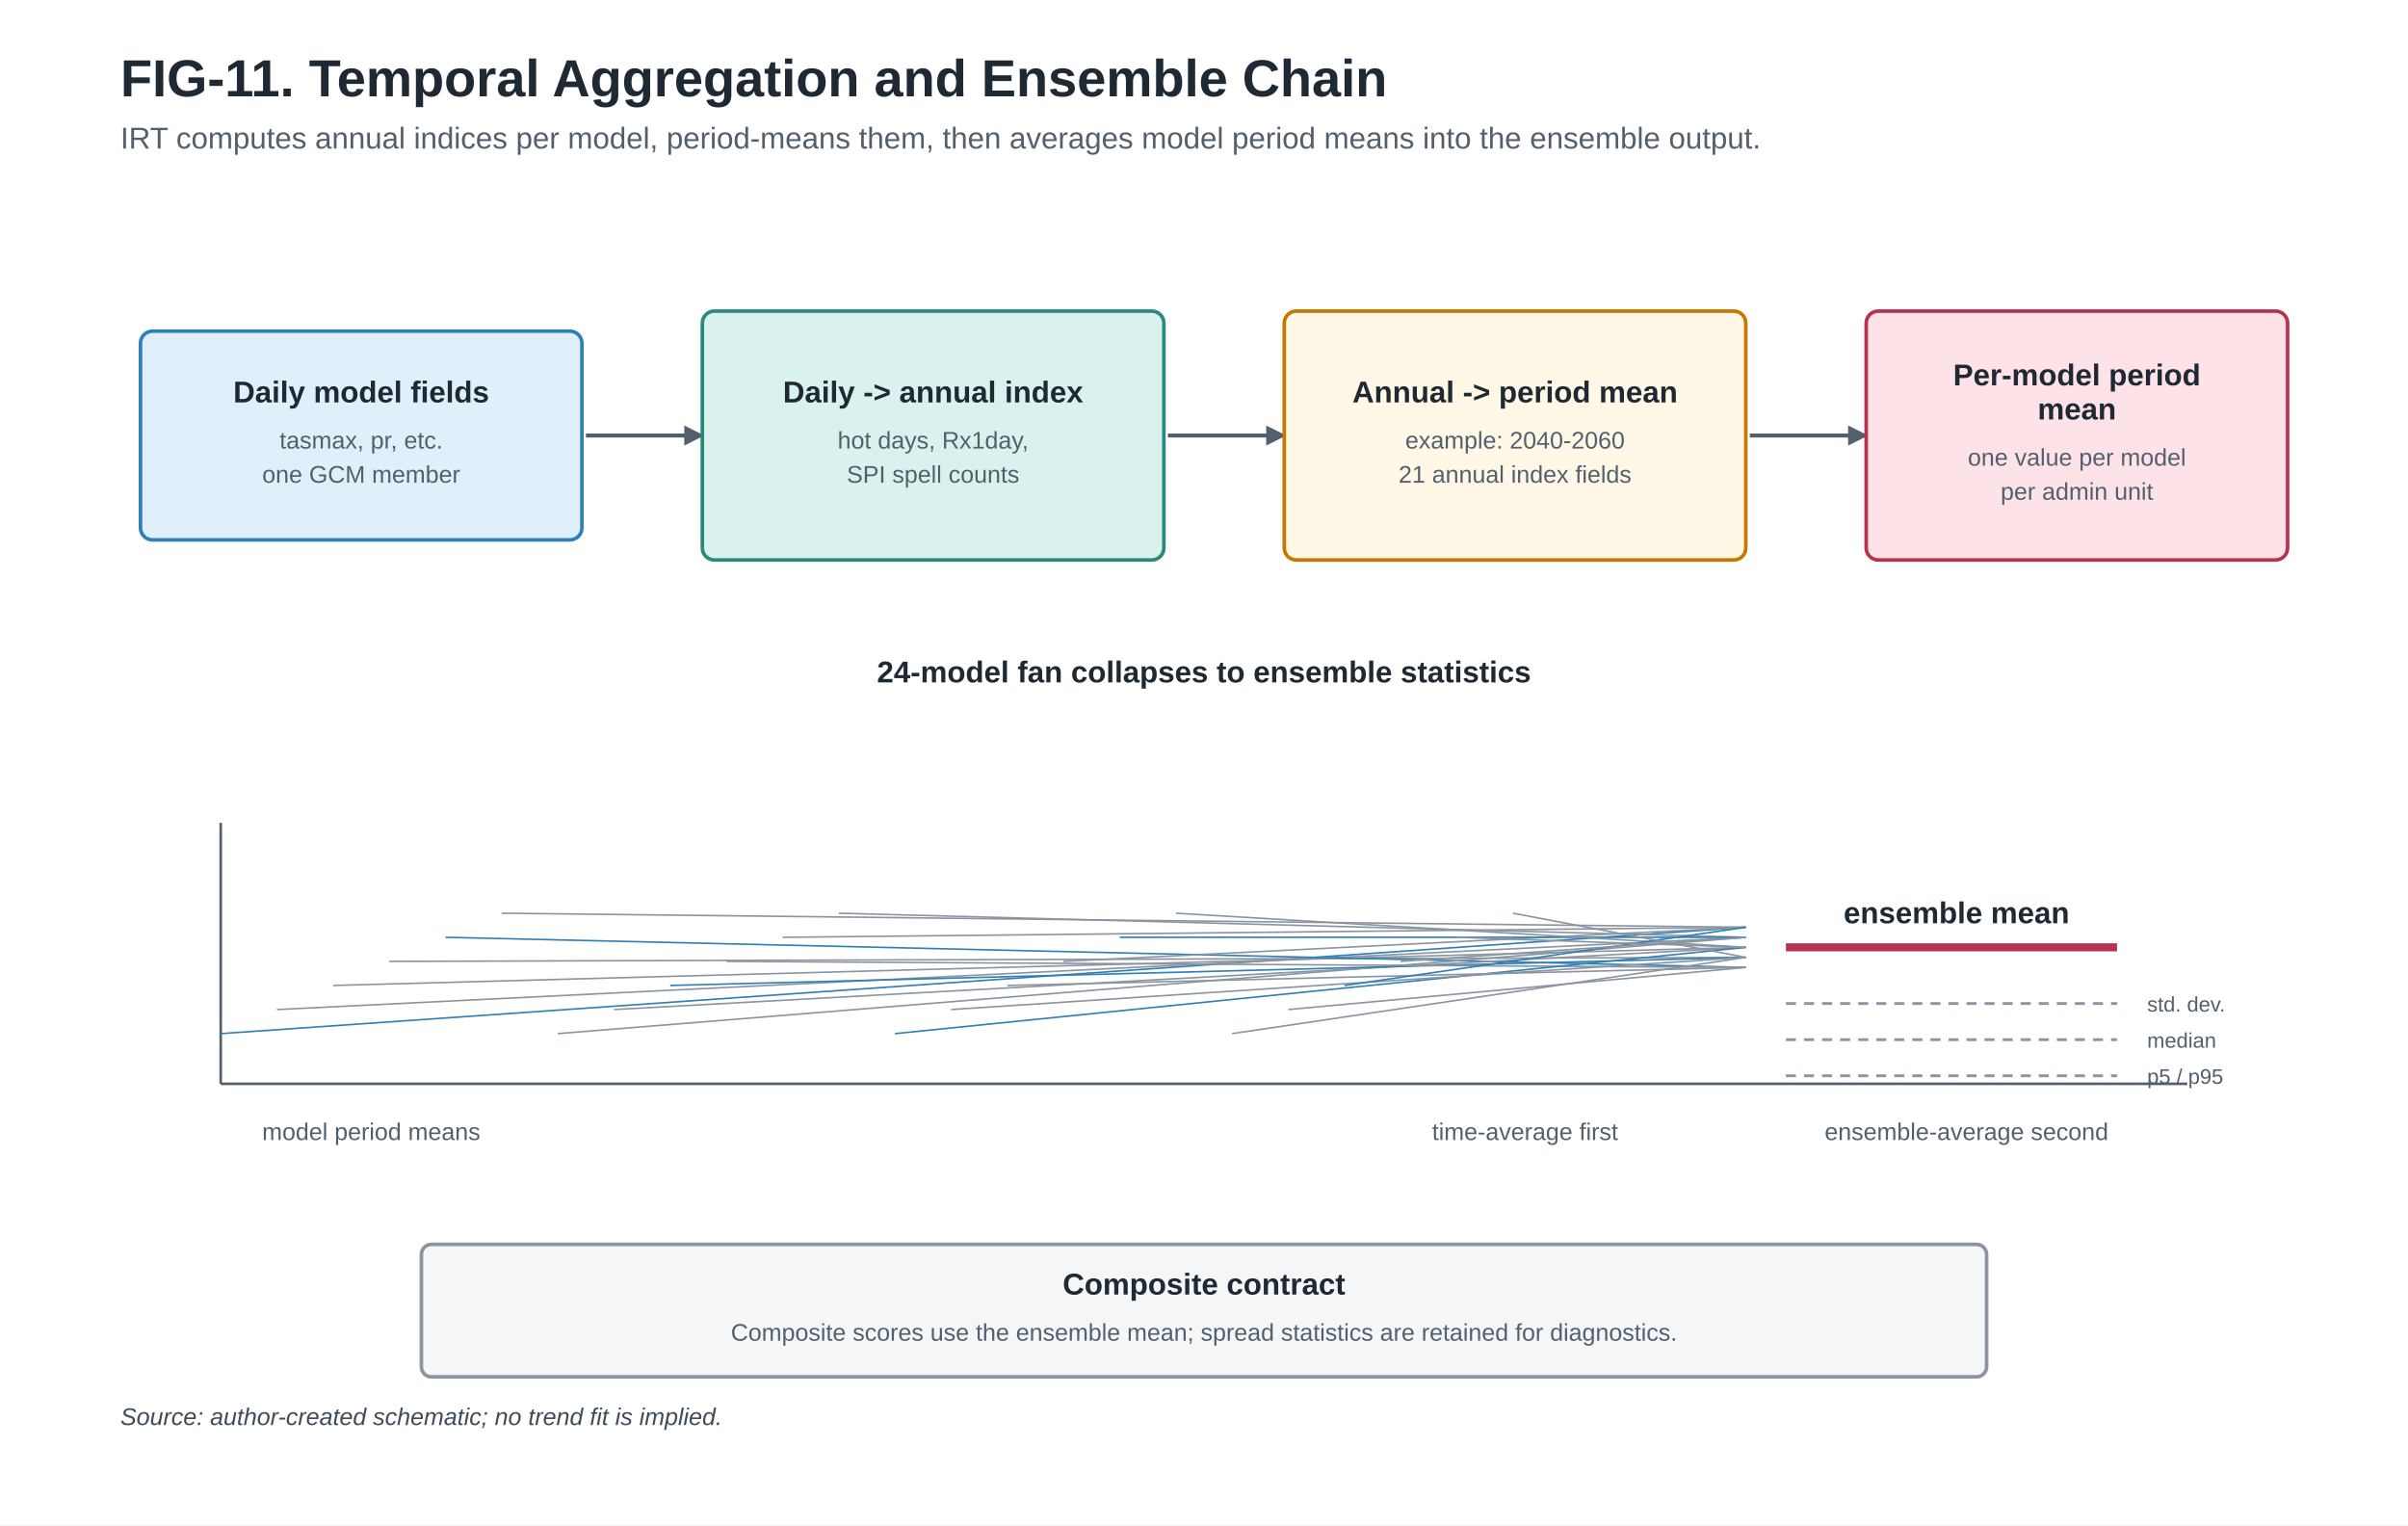
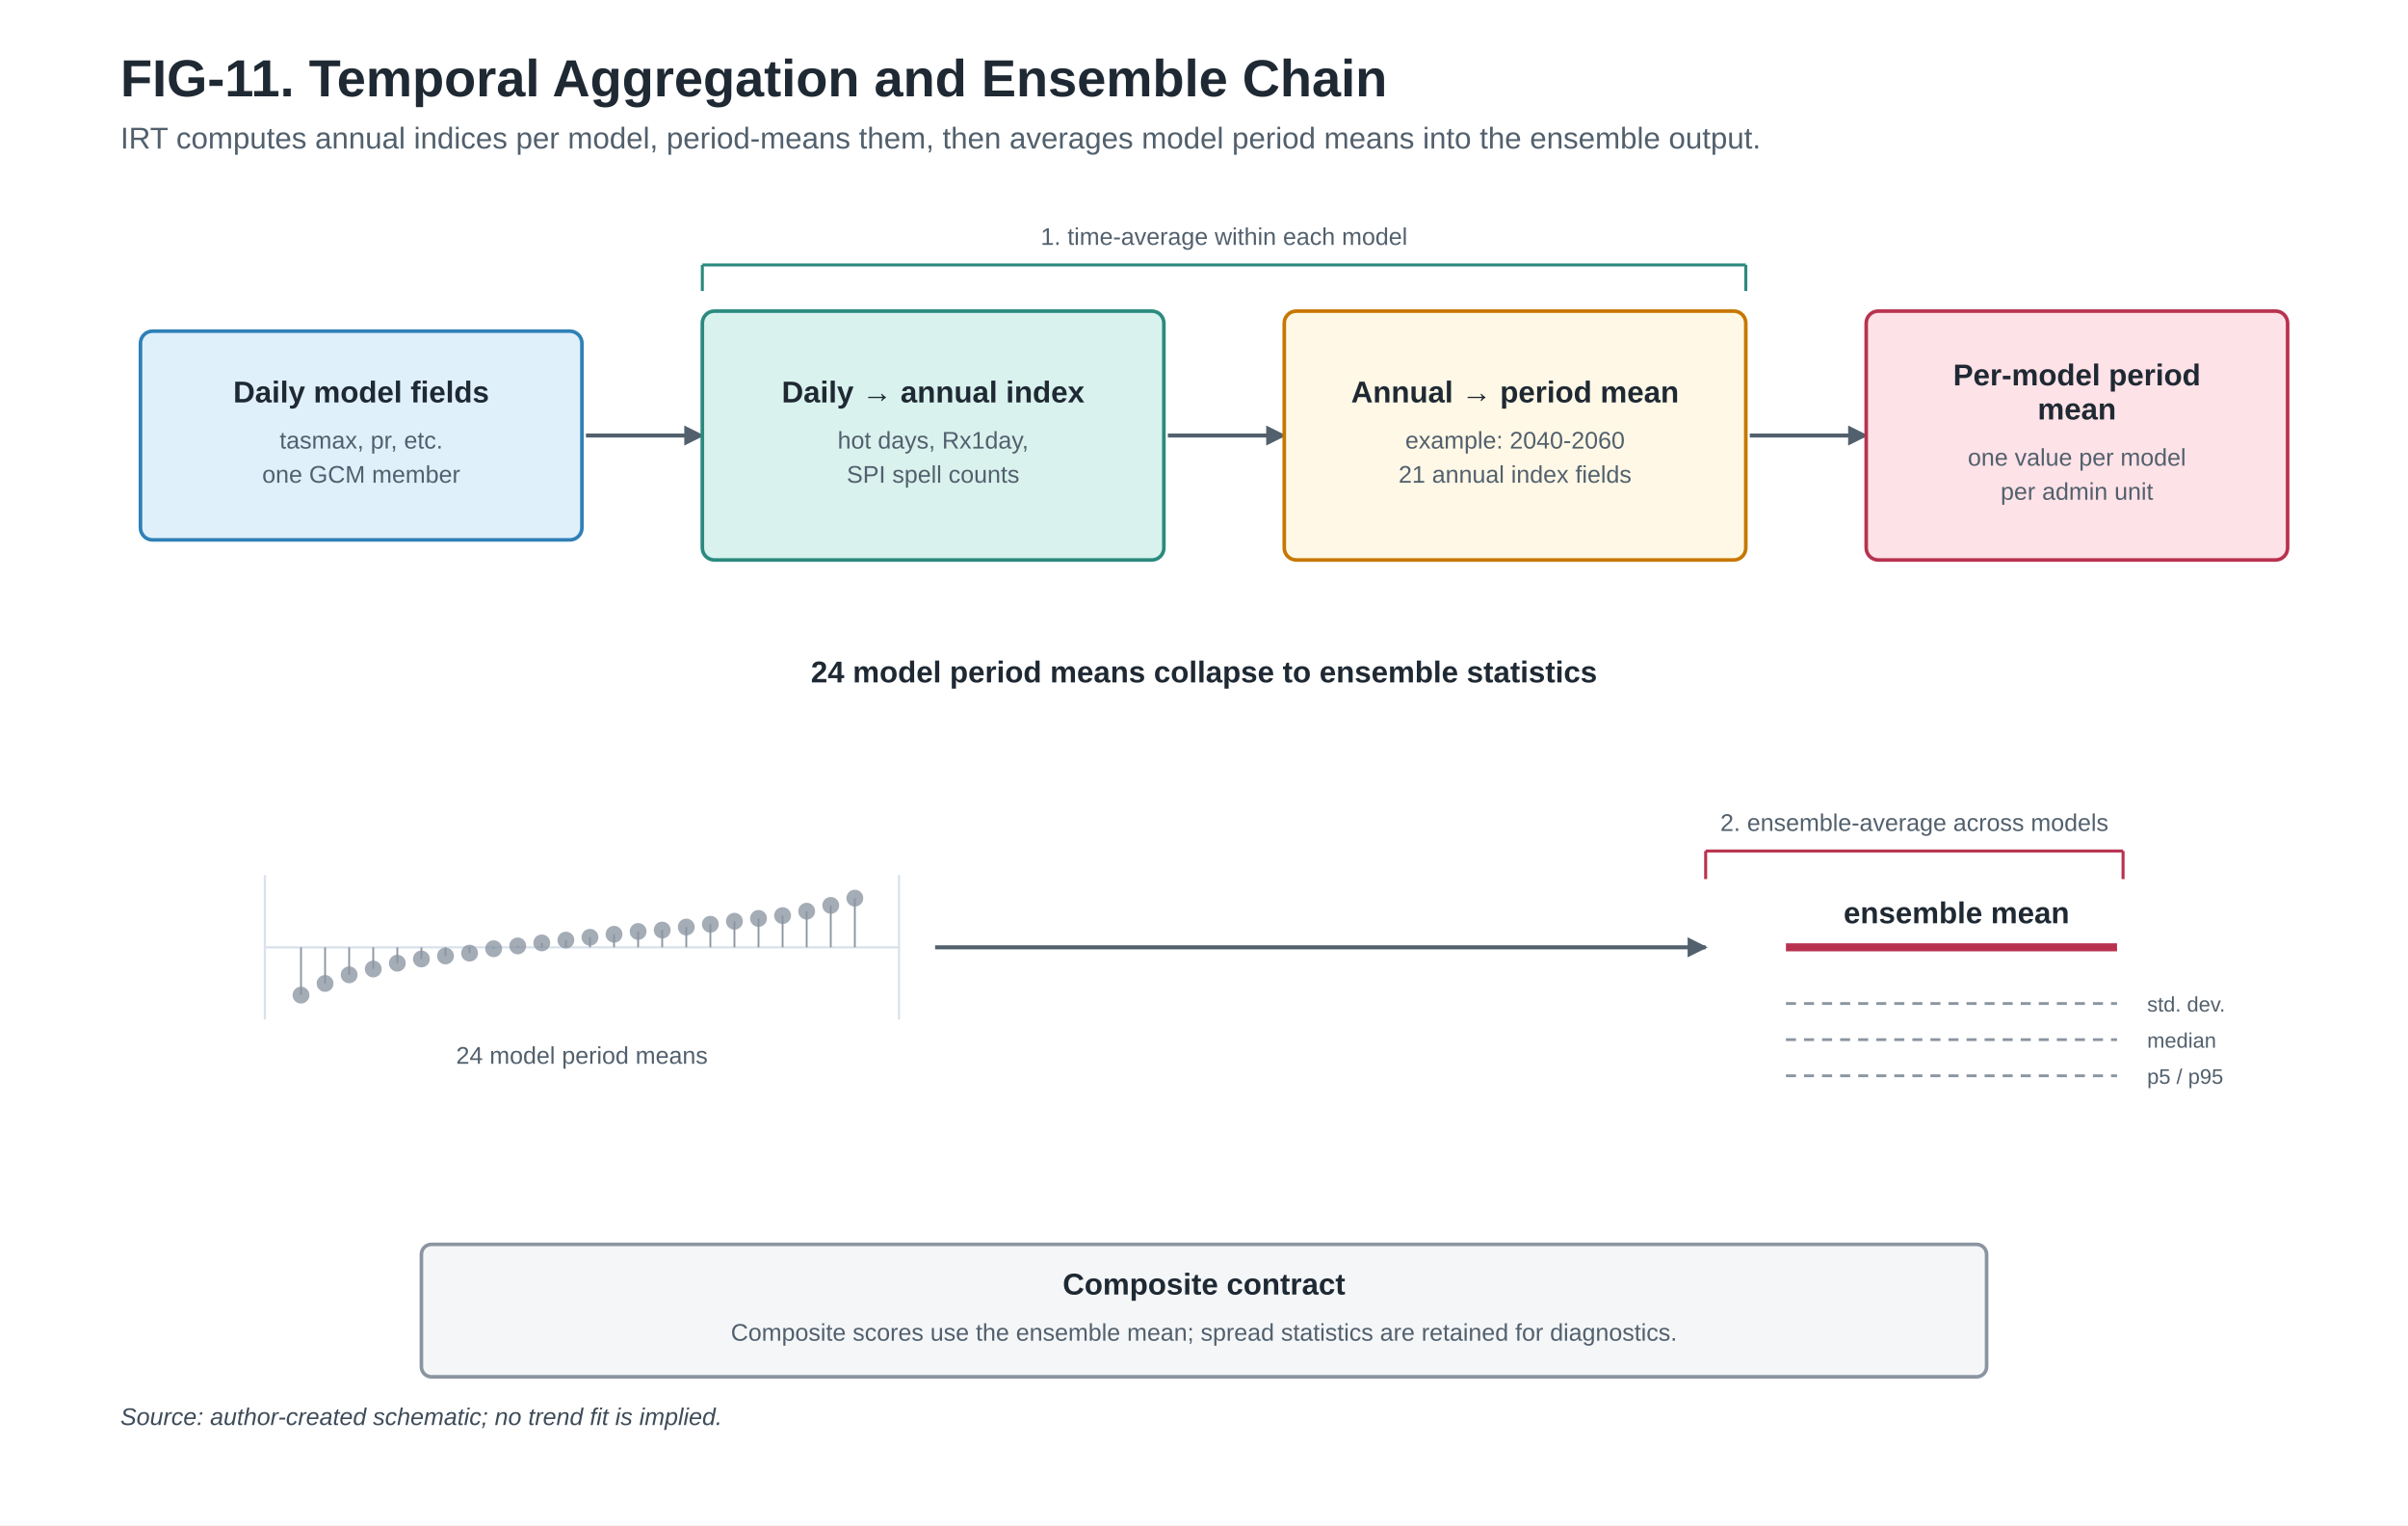
<svg xmlns="http://www.w3.org/2000/svg" width="1200" height="760" viewBox="0 0 1200 760" role="img" aria-labelledby="title desc">
  <style>
text { font-family: Arial, Helvetica, sans-serif; fill: #1f2933; }
.title { font-size: 26px; font-weight: 700; }
.subtitle { font-size: 15px; fill: #52606d; }
.label { font-size: 15px; font-weight: 700; }
.small { font-size: 12px; fill: #52606d; }
.tiny { font-size: 10.5px; fill: #52606d; }
.note { font-size: 12px; fill: #3e4c59; font-style: italic; }
.axis { stroke: #52606d; stroke-width: 1.2; }
.gridline { stroke: #d9e2ec; stroke-width: 1; }
.arrow { stroke: #52606d; stroke-width: 2.0; fill: none; marker-end: url(#arrow); }
</style>
  <defs>
    <marker id="arrow" viewBox="0 0 12 12" refX="10" refY="6" markerWidth="12" markerHeight="12" markerUnits="userSpaceOnUse" orient="auto-start-reverse">
      <path d="M 1 1 L 11 6 L 1 11 z" fill="#52606d" />
    </marker>
  </defs>
  <rect width="1200" height="760" fill="white" />
  <text x="60.0" y="48.0" class="title" text-anchor="start">FIG-11. Temporal Aggregation and Ensemble Chain</text>
  <text x="60.0" y="74.0" class="subtitle" text-anchor="start">IRT computes annual indices per model, period-means them, then averages model period means into the ensemble output.</text>
  <rect x="70" y="165" width="220" height="104" rx="6" fill="#dff0fb" stroke="#2f80b7" stroke-width="1.8" class="flow-box" />
  <text x="180.0" y="200.5" class="label" text-anchor="middle" data-box="70,165,220,104">Daily model fields</text>
  <text x="180.0" y="223.5" class="small" text-anchor="middle" data-box="70,165,220,104">tasmax, pr, etc.</text>
  <text x="180.0" y="240.5" class="small" text-anchor="middle" data-box="70,165,220,104">one GCM member</text>
  <path class="arrow" d="M 292.0 217.0 L 350.0 217.0" />
  <rect x="350" y="155" width="230" height="124" rx="6" fill="#d9f2ee" stroke="#2b8a7e" stroke-width="1.8" class="flow-box" />
-   <text x="465.0" y="200.5" class="label" text-anchor="middle" data-box="350,155,230,124">Daily -&gt; annual index</text>
+   <text x="465.0" y="200.5" class="label" text-anchor="middle" data-box="350,155,230,124">Daily → annual index</text>
  <text x="465.0" y="223.5" class="small" text-anchor="middle" data-box="350,155,230,124">hot days, Rx1day,</text>
  <text x="465.0" y="240.5" class="small" text-anchor="middle" data-box="350,155,230,124">SPI spell counts</text>
  <path class="arrow" d="M 582.0 217.0 L 640.0 217.0" />
  <rect x="640" y="155" width="230" height="124" rx="6" fill="#fff8e6" stroke="#c77700" stroke-width="1.8" class="flow-box" />
-   <text x="755.0" y="200.5" class="label" text-anchor="middle" data-box="640,155,230,124">Annual -&gt; period mean</text>
+   <text x="755.0" y="200.5" class="label" text-anchor="middle" data-box="640,155,230,124">Annual → period mean</text>
  <text x="755.0" y="223.5" class="small" text-anchor="middle" data-box="640,155,230,124">example: 2040-2060</text>
  <text x="755.0" y="240.5" class="small" text-anchor="middle" data-box="640,155,230,124">21 annual index fields</text>
  <path class="arrow" d="M 872.0 217.0 L 930.0 217.0" />
  <rect x="930" y="155" width="210" height="124" rx="6" fill="#fde2e7" stroke="#b8324f" stroke-width="1.8" class="flow-box" />
  <text x="1035.0" y="192.0" class="label" text-anchor="middle" data-box="930,155,210,124">Per-model period</text>
  <text x="1035.0" y="209.0" class="label" text-anchor="middle" data-box="930,155,210,124">mean</text>
  <text x="1035.0" y="232.0" class="small" text-anchor="middle" data-box="930,155,210,124">one value per model</text>
  <text x="1035.0" y="249.0" class="small" text-anchor="middle" data-box="930,155,210,124">per admin unit</text>
-   <text x="600.0" y="340.0" class="label" text-anchor="middle">24-model fan collapses to ensemble statistics</text>
-   <line x1="110" y1="540" x2="1090" y2="540" stroke="#52606d" stroke-width="1.3" />
-   <line x1="110" y1="410" x2="110" y2="540" stroke="#52606d" stroke-width="1.3" />
-   <line x1="110" y1="515" x2="870" y2="462" stroke="#2f80b7" stroke-width="0.8" />
-   <line x1="138" y1="503" x2="870" y2="467" stroke="#8b95a1" stroke-width="0.8" />
-   <line x1="166" y1="491" x2="870" y2="472" stroke="#8b95a1" stroke-width="0.8" />
-   <line x1="194" y1="479" x2="870" y2="477" stroke="#8b95a1" stroke-width="0.8" />
-   <line x1="222" y1="467" x2="870" y2="482" stroke="#2f80b7" stroke-width="0.8" />
-   <line x1="250" y1="455" x2="870" y2="462" stroke="#8b95a1" stroke-width="0.8" />
-   <line x1="278" y1="515" x2="870" y2="467" stroke="#8b95a1" stroke-width="0.8" />
-   <line x1="306" y1="503" x2="870" y2="472" stroke="#8b95a1" stroke-width="0.8" />
-   <line x1="334" y1="491" x2="870" y2="477" stroke="#2f80b7" stroke-width="0.8" />
-   <line x1="362" y1="479" x2="870" y2="482" stroke="#8b95a1" stroke-width="0.8" />
-   <line x1="390" y1="467" x2="870" y2="462" stroke="#8b95a1" stroke-width="0.8" />
-   <line x1="418" y1="455" x2="870" y2="467" stroke="#8b95a1" stroke-width="0.8" />
-   <line x1="446" y1="515" x2="870" y2="472" stroke="#2f80b7" stroke-width="0.8" />
-   <line x1="474" y1="503" x2="870" y2="477" stroke="#8b95a1" stroke-width="0.8" />
-   <line x1="502" y1="491" x2="870" y2="482" stroke="#8b95a1" stroke-width="0.8" />
-   <line x1="530" y1="479" x2="870" y2="462" stroke="#8b95a1" stroke-width="0.8" />
-   <line x1="558" y1="467" x2="870" y2="467" stroke="#2f80b7" stroke-width="0.8" />
-   <line x1="586" y1="455" x2="870" y2="472" stroke="#8b95a1" stroke-width="0.8" />
-   <line x1="614" y1="515" x2="870" y2="477" stroke="#8b95a1" stroke-width="0.8" />
-   <line x1="642" y1="503" x2="870" y2="482" stroke="#8b95a1" stroke-width="0.8" />
-   <line x1="670" y1="491" x2="870" y2="462" stroke="#2f80b7" stroke-width="0.8" />
-   <line x1="698" y1="479" x2="870" y2="467" stroke="#8b95a1" stroke-width="0.8" />
-   <line x1="726" y1="467" x2="870" y2="472" stroke="#8b95a1" stroke-width="0.8" />
-   <line x1="754" y1="455" x2="870" y2="477" stroke="#8b95a1" stroke-width="0.8" />
+   <line x1="350" y1="132" x2="870" y2="132" stroke="#2b8a7e" stroke-width="1.5" />
+   <line x1="350" y1="132" x2="350" y2="145" stroke="#2b8a7e" stroke-width="1.5" />
+   <line x1="870" y1="132" x2="870" y2="145" stroke="#2b8a7e" stroke-width="1.5" />
+   <text x="610.0" y="122.0" class="small" text-anchor="middle">1. time-average within each model</text>
+   <text x="600.0" y="340.0" class="label" text-anchor="middle">24 model period means collapse to ensemble statistics</text>
+   <line x1="132" y1="472" x2="448" y2="472" stroke="#d9e2ec" stroke-width="1.1" />
+   <line x1="132" y1="436" x2="132" y2="508" stroke="#d9e2ec" stroke-width="1.1" />
+   <line x1="448" y1="436" x2="448" y2="508" stroke="#d9e2ec" stroke-width="1.1" />
+   <text x="290.0" y="530.0" class="small" text-anchor="middle">24 model period means</text>
+   <line x1="150" y1="472" x2="150" y2="495.76" stroke="#8b95a1" stroke-width="0.9" />
+   <circle cx="150" cy="495.8" r="4.2" fill="#8b95a1" fill-opacity="0.78" />
+   <line x1="162" y1="472" x2="162" y2="490.0" stroke="#8b95a1" stroke-width="0.9" />
+   <circle cx="162" cy="490.0" r="4.2" fill="#8b95a1" fill-opacity="0.78" />
+   <line x1="174" y1="472" x2="174" y2="485.68" stroke="#8b95a1" stroke-width="0.9" />
+   <circle cx="174" cy="485.7" r="4.2" fill="#8b95a1" fill-opacity="0.78" />
+   <line x1="186" y1="472" x2="186" y2="482.8" stroke="#8b95a1" stroke-width="0.9" />
+   <circle cx="186" cy="482.8" r="4.2" fill="#8b95a1" fill-opacity="0.78" />
+   <line x1="198" y1="472" x2="198" y2="479.92" stroke="#8b95a1" stroke-width="0.9" />
+   <circle cx="198" cy="479.9" r="4.2" fill="#8b95a1" fill-opacity="0.78" />
+   <line x1="210" y1="472" x2="210" y2="477.76" stroke="#8b95a1" stroke-width="0.9" />
+   <circle cx="210" cy="477.8" r="4.2" fill="#8b95a1" fill-opacity="0.78" />
+   <line x1="222" y1="472" x2="222" y2="476.32" stroke="#8b95a1" stroke-width="0.9" />
+   <circle cx="222" cy="476.3" r="4.2" fill="#8b95a1" fill-opacity="0.78" />
+   <line x1="234" y1="472" x2="234" y2="474.88" stroke="#8b95a1" stroke-width="0.9" />
+   <circle cx="234" cy="474.9" r="4.2" fill="#8b95a1" fill-opacity="0.78" />
+   <line x1="246" y1="472" x2="246" y2="472.72" stroke="#8b95a1" stroke-width="0.9" />
+   <circle cx="246" cy="472.7" r="4.2" fill="#8b95a1" fill-opacity="0.78" />
+   <line x1="258" y1="472" x2="258" y2="471.28" stroke="#8b95a1" stroke-width="0.9" />
+   <circle cx="258" cy="471.3" r="4.2" fill="#8b95a1" fill-opacity="0.78" />
+   <line x1="270" y1="472" x2="270" y2="469.84" stroke="#8b95a1" stroke-width="0.9" />
+   <circle cx="270" cy="469.8" r="4.2" fill="#8b95a1" fill-opacity="0.78" />
+   <line x1="282" y1="472" x2="282" y2="468.4" stroke="#8b95a1" stroke-width="0.9" />
+   <circle cx="282" cy="468.4" r="4.2" fill="#8b95a1" fill-opacity="0.78" />
+   <line x1="294" y1="472" x2="294" y2="466.96" stroke="#8b95a1" stroke-width="0.9" />
+   <circle cx="294" cy="467.0" r="4.2" fill="#8b95a1" fill-opacity="0.78" />
+   <line x1="306" y1="472" x2="306" y2="465.52" stroke="#8b95a1" stroke-width="0.9" />
+   <circle cx="306" cy="465.5" r="4.2" fill="#8b95a1" fill-opacity="0.78" />
+   <line x1="318" y1="472" x2="318" y2="464.08" stroke="#8b95a1" stroke-width="0.9" />
+   <circle cx="318" cy="464.1" r="4.2" fill="#8b95a1" fill-opacity="0.78" />
+   <line x1="330" y1="472" x2="330" y2="463.36" stroke="#8b95a1" stroke-width="0.9" />
+   <circle cx="330" cy="463.4" r="4.2" fill="#8b95a1" fill-opacity="0.78" />
+   <line x1="342" y1="472" x2="342" y2="461.92" stroke="#8b95a1" stroke-width="0.9" />
+   <circle cx="342" cy="461.9" r="4.2" fill="#8b95a1" fill-opacity="0.78" />
+   <line x1="354" y1="472" x2="354" y2="460.48" stroke="#8b95a1" stroke-width="0.9" />
+   <circle cx="354" cy="460.5" r="4.2" fill="#8b95a1" fill-opacity="0.78" />
+   <line x1="366" y1="472" x2="366" y2="459.04" stroke="#8b95a1" stroke-width="0.9" />
+   <circle cx="366" cy="459.0" r="4.2" fill="#8b95a1" fill-opacity="0.78" />
+   <line x1="378" y1="472" x2="378" y2="457.6" stroke="#8b95a1" stroke-width="0.9" />
+   <circle cx="378" cy="457.6" r="4.2" fill="#8b95a1" fill-opacity="0.78" />
+   <line x1="390" y1="472" x2="390" y2="456.16" stroke="#8b95a1" stroke-width="0.9" />
+   <circle cx="390" cy="456.2" r="4.2" fill="#8b95a1" fill-opacity="0.78" />
+   <line x1="402" y1="472" x2="402" y2="454.0" stroke="#8b95a1" stroke-width="0.9" />
+   <circle cx="402" cy="454.0" r="4.2" fill="#8b95a1" fill-opacity="0.78" />
+   <line x1="414" y1="472" x2="414" y2="451.12" stroke="#8b95a1" stroke-width="0.9" />
+   <circle cx="414" cy="451.1" r="4.2" fill="#8b95a1" fill-opacity="0.78" />
+   <line x1="426" y1="472" x2="426" y2="447.52" stroke="#8b95a1" stroke-width="0.9" />
+   <circle cx="426" cy="447.5" r="4.2" fill="#8b95a1" fill-opacity="0.78" />
+   <path class="arrow" d="M 466.0 472.0 L 850.0 472.0" />
  <line x1="890" y1="472" x2="1055" y2="472" stroke="#b8324f" stroke-width="4.0" />
  <text x="975.0" y="460.0" class="label" text-anchor="middle">ensemble mean</text>
  <line x1="890" y1="500" x2="1055" y2="500" stroke="#8b95a1" stroke-width="1.4" stroke-dasharray="5 4" />
  <text x="1070.0" y="504.0" class="tiny" text-anchor="start">std. dev.</text>
  <line x1="890" y1="518" x2="1055" y2="518" stroke="#8b95a1" stroke-width="1.4" stroke-dasharray="5 4" />
  <text x="1070.0" y="522.0" class="tiny" text-anchor="start">median</text>
  <line x1="890" y1="536" x2="1055" y2="536" stroke="#8b95a1" stroke-width="1.4" stroke-dasharray="5 4" />
  <text x="1070.0" y="540.0" class="tiny" text-anchor="start">p5 / p95</text>
-   <text x="185.0" y="568.0" class="small" text-anchor="middle">model period means</text>
-   <text x="760.0" y="568.0" class="small" text-anchor="middle">time-average first</text>
-   <text x="980.0" y="568.0" class="small" text-anchor="middle">ensemble-average second</text>
+   <line x1="850" y1="424" x2="1058" y2="424" stroke="#b8324f" stroke-width="1.5" />
+   <line x1="850" y1="424" x2="850" y2="438" stroke="#b8324f" stroke-width="1.5" />
+   <line x1="1058" y1="424" x2="1058" y2="438" stroke="#b8324f" stroke-width="1.5" />
+   <text x="954.0" y="414.0" class="small" text-anchor="middle">2. ensemble-average across models</text>
  <rect x="210" y="620" width="780" height="66" rx="5" fill="#f4f6f8" stroke="#8b95a1" stroke-width="1.8" class="flow-box" />
  <text x="600.0" y="645.0" class="label" text-anchor="middle" data-box="210,620,780,66">Composite contract</text>
  <text x="600.0" y="668.0" class="small" text-anchor="middle" data-box="210,620,780,66">Composite scores use the ensemble mean; spread statistics are retained for diagnostics.</text>
  <text x="60.0" y="710.0" class="note" text-anchor="start">Source: author-created schematic; no trend fit is implied.</text>
</svg>
